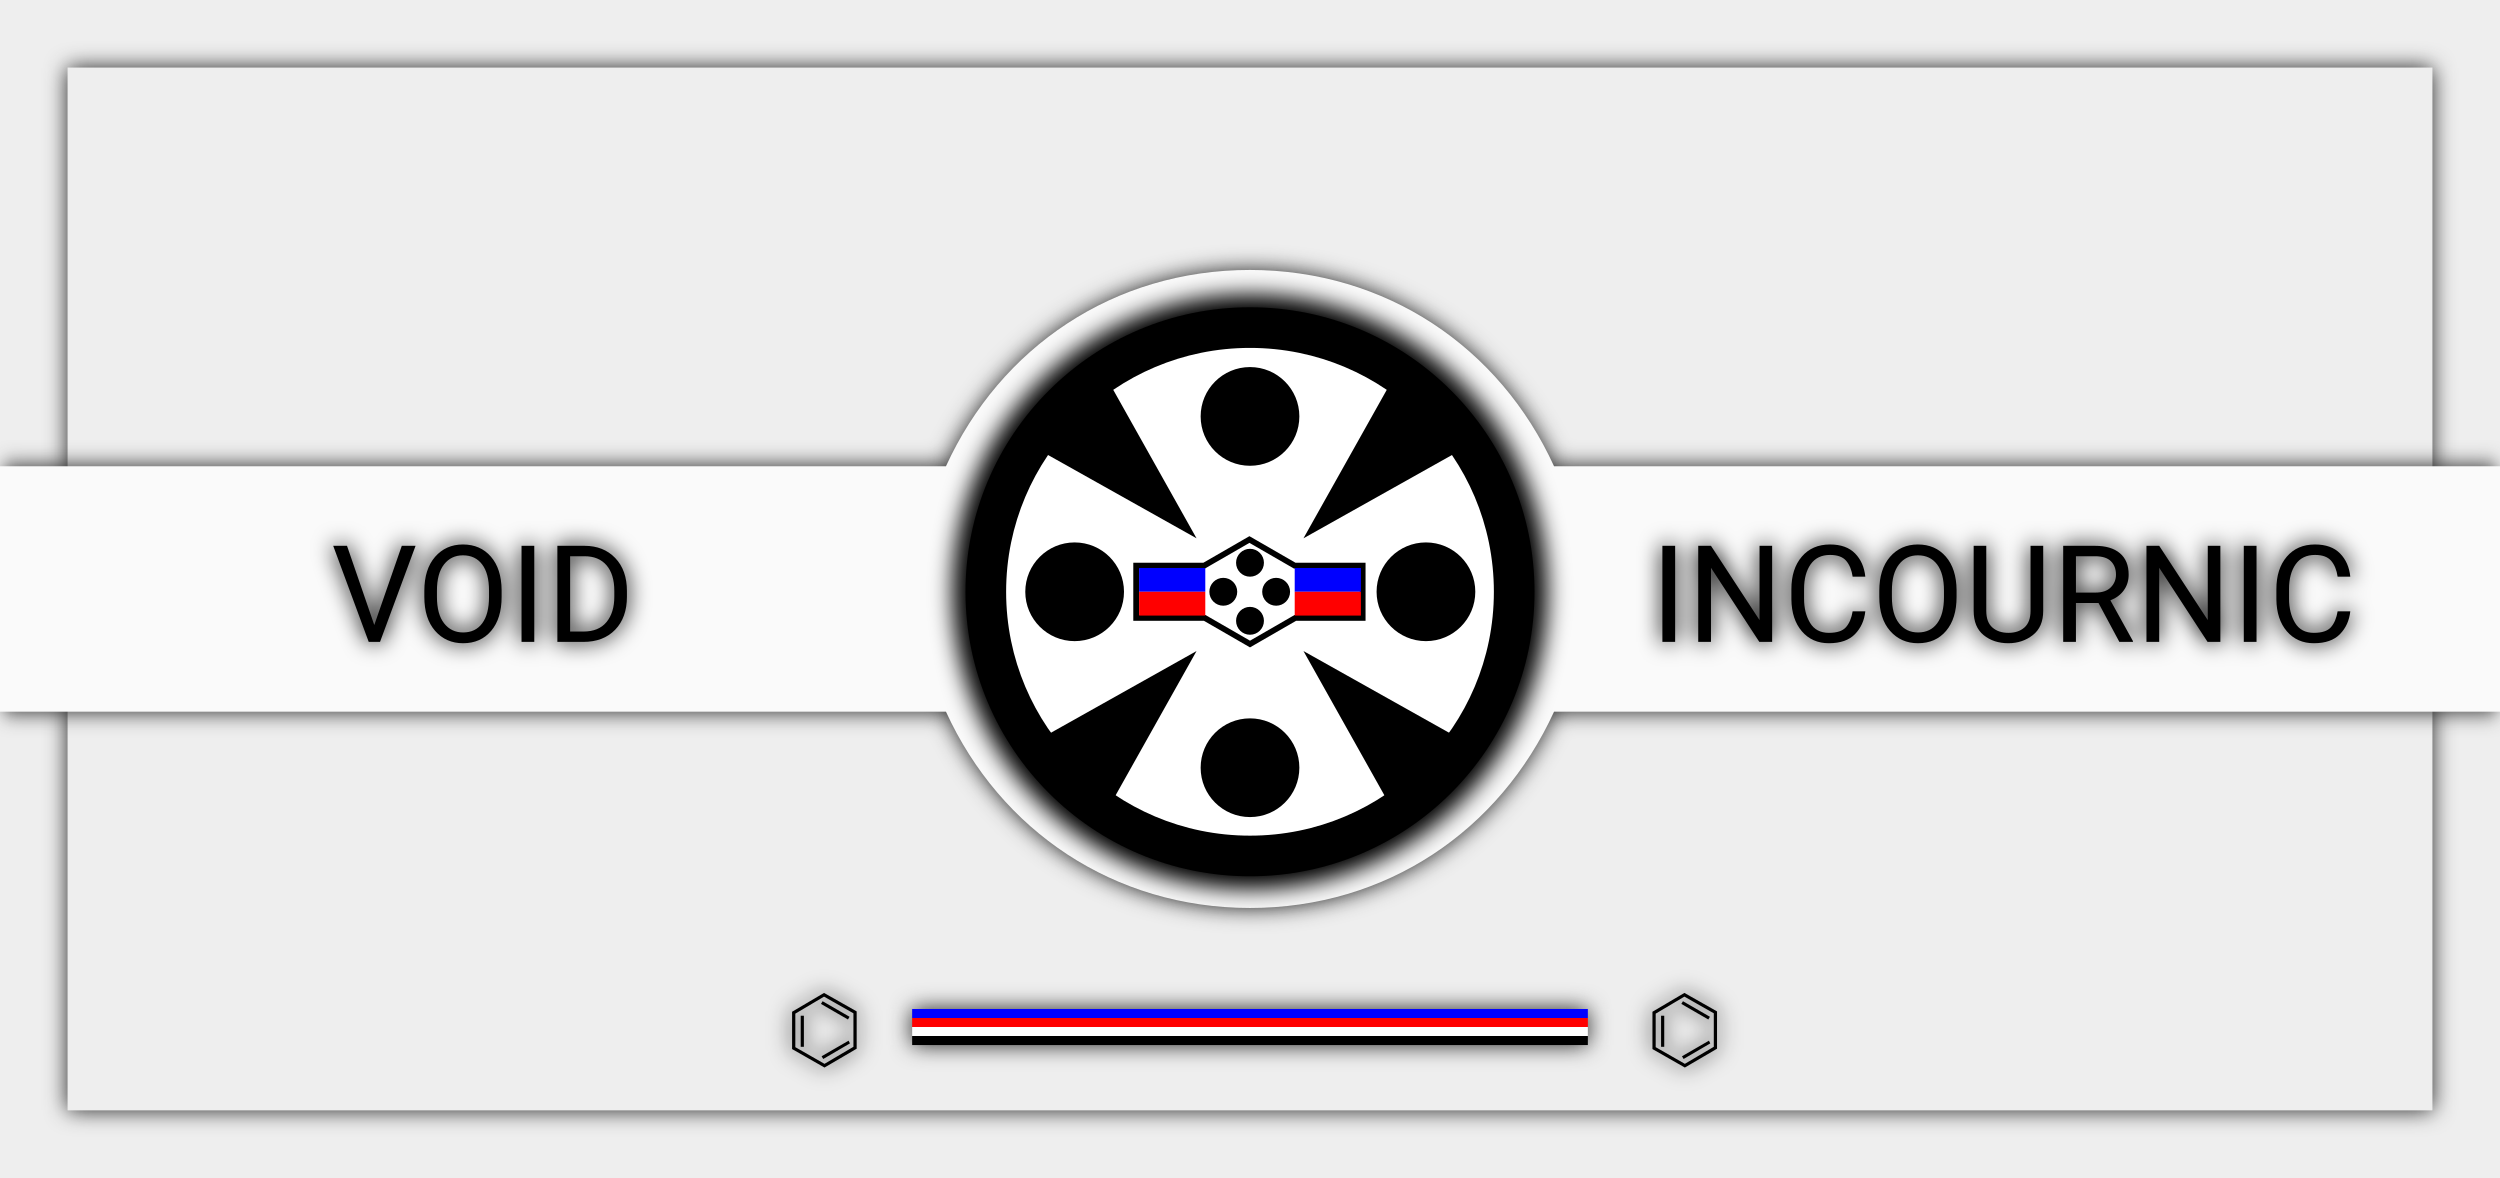
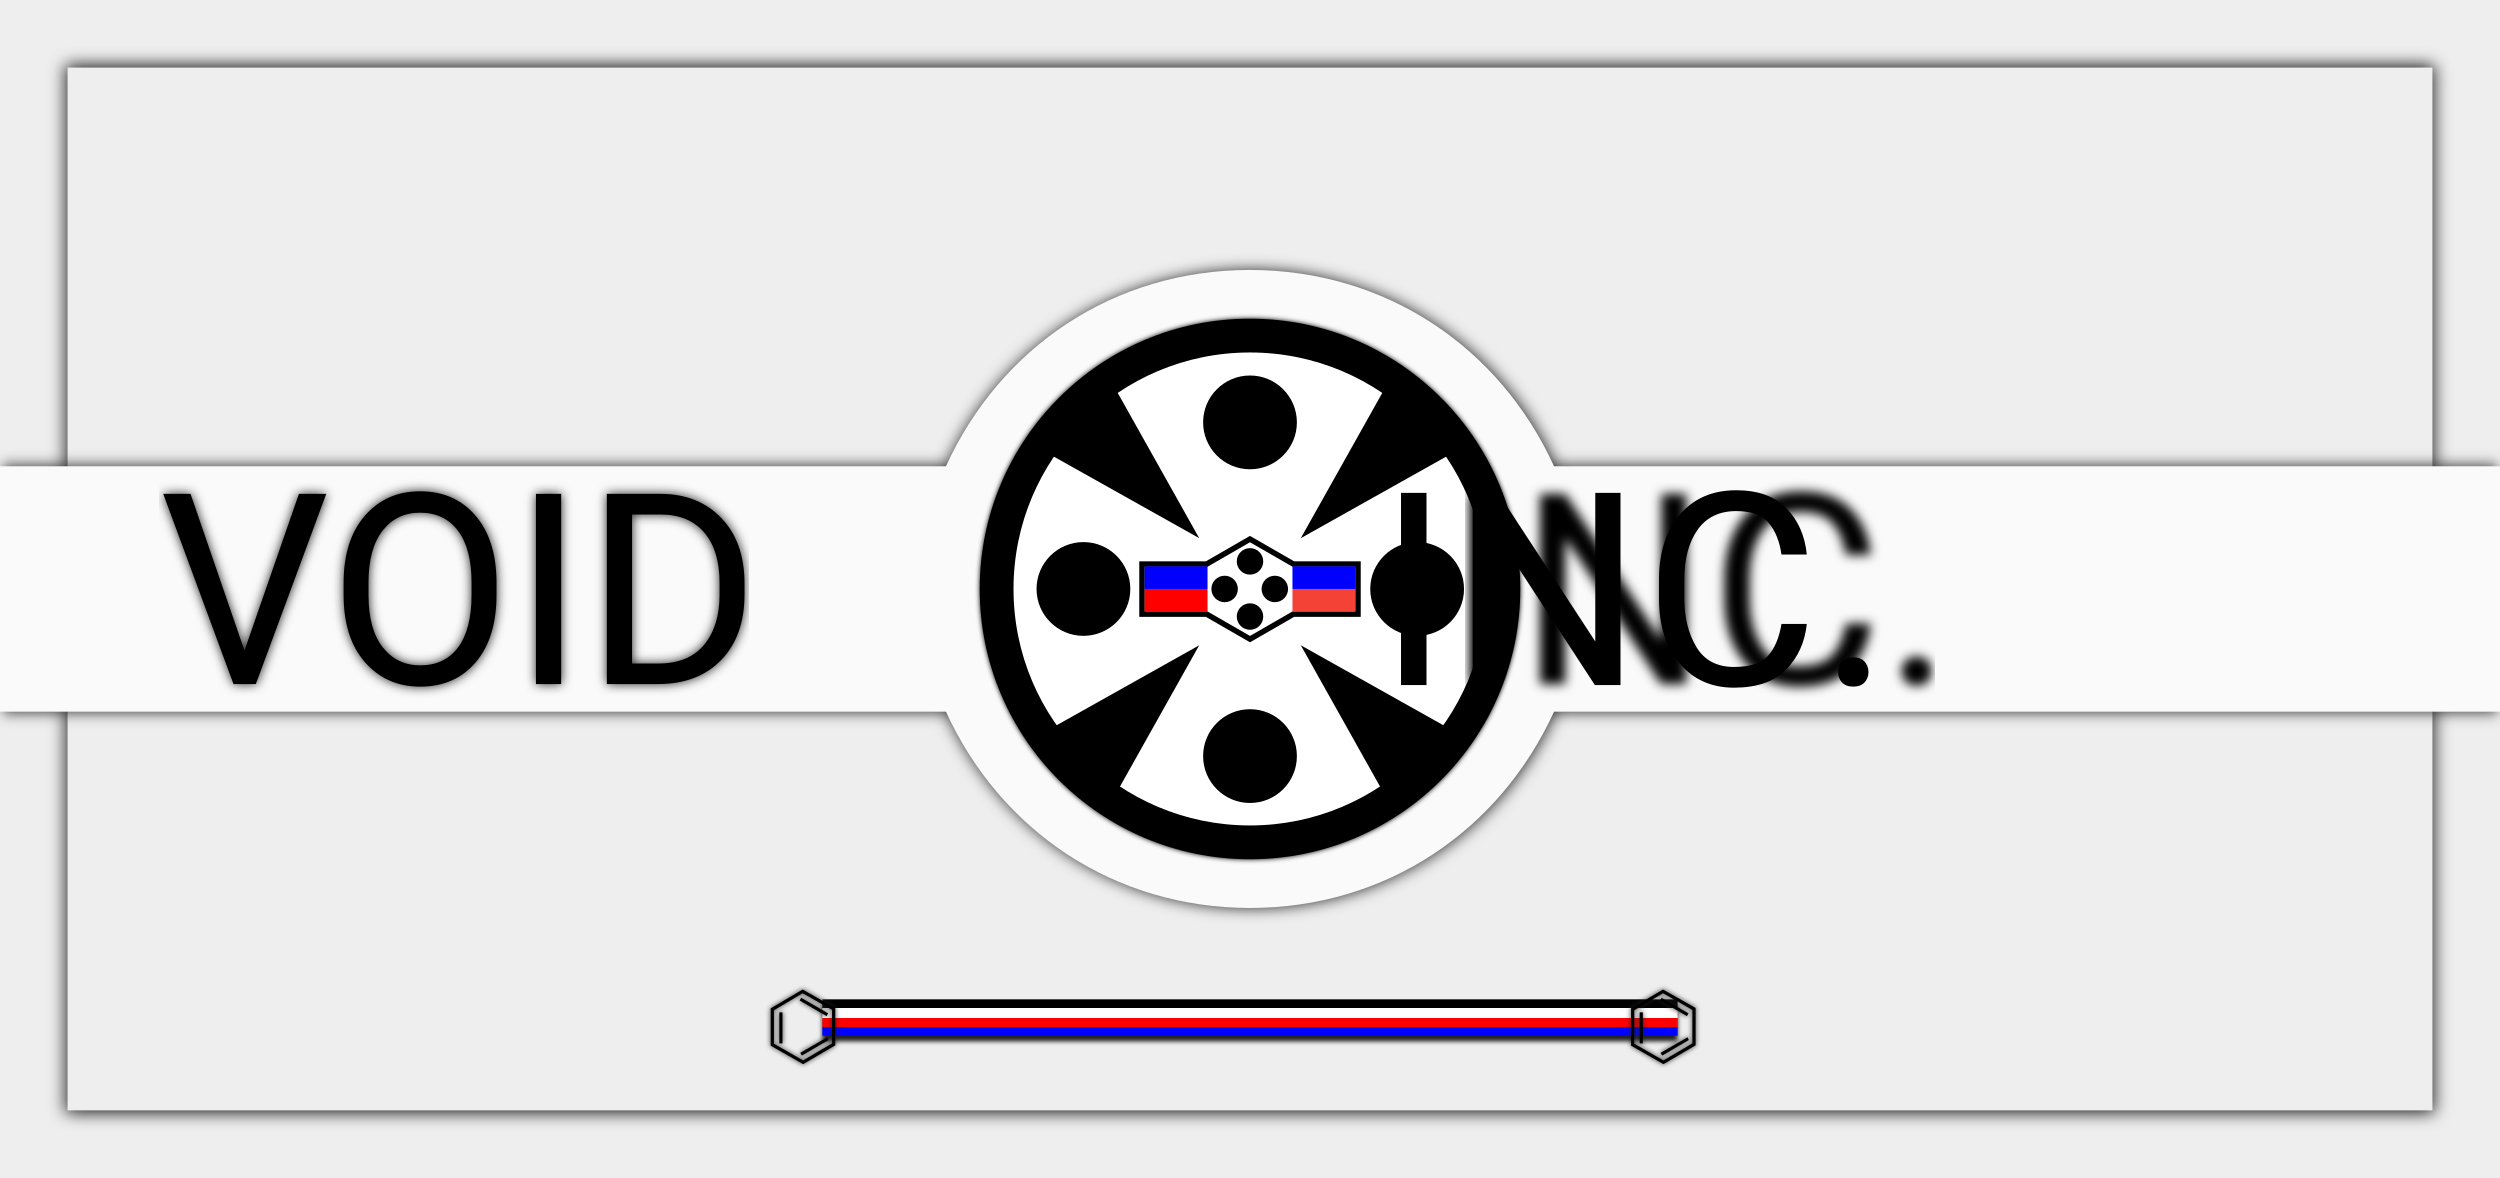
<svg xmlns="http://www.w3.org/2000/svg" xmlns:xlink="http://www.w3.org/1999/xlink" width="1110" height="523" viewBox="0 0 1110 523" id="svg" version="1.1">
  <defs id="defs">
    <linearGradient id="linearGradient6278">
      <stop offset="0" id="stop0" style="stop-color:black;stop-opacity:1" />
      <stop id="stop1" offset="0.25" style="stop-color:black;stop-opacity:1" />
      <stop offset="0.25" id="stop2" style="stop-color:white;stop-opacity:1" />
      <stop id="stop3" offset="0.5" style="stop-color:white;stop-opacity:1" />
      <stop offset="0.5" id="stop4" style="stop-color:red;stop-opacity:1" />
      <stop id="stop5" offset="0.75" style="stop-color:red;stop-opacity:1" />
      <stop offset="0.75" id="stop6" style="stop-color:blue;stop-opacity:1" />
      <stop offset="1" id="stop7" style="stop-color:blue;stop-opacity:1" />
    </linearGradient>
-     <linearGradient xlink:href="#linearGradient6278" id="linearGradient6284" x1="0" y1="16" x2="0" y2="0" gradientUnits="userSpaceOnUse" />
-     <filter style="color-interpolation-filters:sRGB" id="filter1938" x="-2.525" width="5.05" y="-2.525" height="5.05">
-       <feGaussianBlur stdDeviation="5" id="feGaussianBlur1940" />
+     <linearGradient xlink:href="#linearGradient6278" id="linearGradient6284" x1="45.13" y1="37.702" x2="45.13" y2="53.857" gradientUnits="userSpaceOnUse" gradientTransform="translate(320,363)" />
+     <filter style="color-interpolation-filters:sRGB" id="filter1938" x="-0.012" width="1.024" y="-0.012" height="1.024">
+       <feGaussianBlur stdDeviation="4.9" id="feGaussianBlur1940" />
    </filter>
-     <filter style="color-interpolation-filters:sRGB" id="filter1990" x="-2.525" width="5.05" y="-2.525" height="5.05">
-       <feGaussianBlur stdDeviation="5" id="feGaussianBlur1992" />
+     <filter style="color-interpolation-filters:sRGB" id="filter1990" x="-0.009" width="1.018" y="-0.019" height="1.037">
+       <feGaussianBlur stdDeviation="3.35" id="feGaussianBlur1992" />
    </filter>
-     <filter style="color-interpolation-filters:sRGB" id="filter2022" x="-2.525" width="5.05" y="-2.525" height="5.05">
-       <feGaussianBlur stdDeviation="5" id="feGaussianBlur2024" />
+     <filter style="color-interpolation-filters:sRGB" id="filter2022" x="-0.008" width="1.015" y="-0.028" height="1.056">
+       <feGaussianBlur stdDeviation="3.05" id="feGaussianBlur2024" />
    </filter>
-     <filter style="color-interpolation-filters:sRGB" id="filter2026" x="-2.525" width="5.05" y="-2.525" height="5.05">
-       <feGaussianBlur stdDeviation="5" id="feGaussianBlur2028" />
+     <filter style="color-interpolation-filters:sRGB" id="filter2026" x="-0.006" width="1.013" y="-0.138" height="1.276">
+       <feGaussianBlur stdDeviation="0.863" id="feGaussianBlur2028" />
    </filter>
-     <filter style="color-interpolation-filters:sRGB" id="filter2038" x="-2.525" width="5.05" y="-2.525" height="5.05">
-       <feGaussianBlur stdDeviation="5" id="feGaussianBlur2040" />
+     <filter style="color-interpolation-filters:sRGB" id="filter2038" x="-0.007" width="1.013" y="-0.063" height="1.126">
+       <feGaussianBlur stdDeviation="2.369" id="feGaussianBlur2040" />
    </filter>
-     <filter style="color-interpolation-filters:sRGB" id="filter2052" x="-2.525" width="5.05" y="-2.525" height="5.05">
-       <feGaussianBlur stdDeviation="5" id="feGaussianBlur2054" />
+     <filter style="color-interpolation-filters:sRGB" id="filter2052" x="-0.006" width="1.013" y="-0.081" height="1.161">
+       <feGaussianBlur stdDeviation="1.088" id="feGaussianBlur2054" />
    </filter>
-     <mask id="cut-inner">
-       <rect x="0" y="0" width="1024" height="1024" id="rect24" style="fill:white" />
-       <circle cx="512" cy="512" r="420" id="circle26" style="fill:black" />
-     </mask>
  </defs>
-   <g id="background" transform="translate(0,43)">
-     <rect style="fill:#eee;fill-opacity:1;stroke:none;stroke-width:1.197" id="background-box" width="1110" height="523" x="0" y="-43" />
-     <g id="inner">
-       <rect style="fill:#212121;fill-opacity:1;filter:url(#filter1990)" y="-13" x="30.001" height="463" width="1050" id="inner-box-shadow" />
-       <rect id="inner-box" width="1050" height="463" x="30.001" y="-13" style="fill:#eee;fill-opacity:1;stroke:none;stroke-width:1.143" />
-     </g>
-     <g id="ribbon">
-       <path id="ribbon-path-shadow" d="M 555,76.854 C 494.512,76.887 444.195,111.105 420,164.021 H -50 v 108.958 h 470 c 24.178,52.88 74.554,87.091 135,87.167 60.488,-0.03 110.805,-34.251 135,-87.167 h 470 V 164.021 H 690 C 665.822,111.141 615.446,76.93 555,76.854 Z" style="fill:#212121;fill-opacity:1;filter:url(#filter2022)" />
-       <path style="opacity:1;fill:#fafafa;fill-opacity:1;stroke:none;stroke-width:17.844;stroke-linecap:square;stroke-miterlimit:4;stroke-dasharray:none" d="M 555,76.854 C 494.512,76.887 444.195,111.105 420,164.021 H -50 v 108.958 h 470 c 24.178,52.88 74.554,87.091 135,87.167 60.488,-0.03 110.805,-34.251 135,-87.167 h 470 V 164.021 H 690 C 665.822,111.141 615.446,76.93 555,76.854 Z" id="ribbon-path" />
-     </g>
-     <g id="gradient" transform="translate(405,405)">
-       <rect x="0" y="0" width="300" height="16" id="gradient-box-shadow" style="fill:#212121;fill-opacity:1;filter:url(#filter2026)" />
-       <rect x="0" y="0" width="300" height="16" id="gradient-box" style="fill:url(#linearGradient6284);fill-opacity:1" />
-     </g>
+   <g id="layer0" transform="translate(0,43)">
+     <rect style="fill:#eee;fill-opacity:1;stroke:none;stroke-width:1.197" id="box-r0" width="1110" height="523" x="0" y="-43" />
+     <rect style="fill:#212121;fill-opacity:1;filter:url(#filter1990)" y="25" x="25" height="430" width="910" id="box-r1-s" transform="matrix(1.15541,0,0,-1.082766,0.4042532,478.3637)" />
+     <rect id="box-r1" width="1050" height="463" x="30.001" y="-13" style="fill:#eee;fill-opacity:1;stroke:none;stroke-width:1.143" />
+     <path id="box-p2-s" d="m 480,110 c -52.989,0.03 -98.804,31.435 -120,80 H -50 v 100 h 410 c 21.181,48.532 67.047,79.93 120,80 52.989,-0.03 98.804,-31.435 120,-80 h 410 V 190 H 600 C 578.819,141.468 532.953,110.07 480,110 Z" style="fill:#212121;fill-opacity:1;filter:url(#filter2022)" transform="matrix(1.125293,0,0,1.088608,15.35983,-42.76589)" />
+     <path style="opacity:1;fill:#fafafa;fill-opacity:1;stroke:none;stroke-width:17.844;stroke-linecap:square;stroke-miterlimit:4;stroke-dasharray:none" d="M 555,76.854 C 494.512,76.887 444.195,111.105 420,164.021 H -50 v 108.958 h 470 c 24.178,52.88 74.554,87.091 135,87.167 C 615.488,360.113 665.805,325.895 690,272.979 h 470 V 164.021 H 690 C 665.822,111.141 615.446,76.93 555,76.854 Z" id="box-p2" />
+     <rect y="406" x="315" height="15" width="330" id="box-r2-s" style="fill:#212121;fill-opacity:1;filter:url(#filter2026)" transform="matrix(1.150727,0,0,1.07702,2.651227,-34.05387)" />
+     <rect style="fill:url(#linearGradient6284);fill-opacity:1;stroke:none;stroke-width:1.131" id="box-r2" width="379.74" height="16.155" x="365.13" y="400.702" />
  </g>
-   <g id="symbol" style="display:inline">
-     <g id="symbol-group" transform="translate(423, 130.75)">
-       <circle id="symbol-object-shadow" style="filter:url(#filter1938)" cx="132" cy="132" r="132" />
-       <g id="symbol-object" transform="scale(0.2578125)">
-         <circle id="symbol-background" fill="white" cy="512" cx="512" r="486" />
-         <circle id="symbol-border" cx="512" cy="512" r="490" style="fill:black" mask="url(#cut-inner)" />
-         <g id="symbol-military">
-           <path style="fill:white;stroke:black;stroke-width:10" d="m 590,557 -78,45 -78,-45 H 316 v -90 h 117 l 78,-45 78,45 h 117 v 90 z" id="symbol-military-border" />
-           <g id="symbol-military-dot">
-             <circle id="symbol-military-dot-up" fill="black" cx="512" cy="462" r="24" />
-             <circle id="symbol-military-dot-right" fill="black" cx="557" cy="512" r="24" />
-             <circle id="symbol-military-dot-down" fill="black" cx="512" cy="562" r="24" />
-             <circle id="symbol-military-dot-left" fill="black" cx="466" cy="512" r="24" />
-           </g>
-           <g id="symbol-military-stripes">
-             <g id="symbol-military-stripes-left">
-               <rect id="symbol-military-stripes-left-top" x="321" y="471" width="114" height="41" fill="blue" />
-               <rect id="symbol-military-stripes-left-bottom" x="321" y="512" width="114" height="41" fill="red" />
-             </g>
-             <g id="symbol-military-stripes-right">
-               <rect id="symbol-military-stripes-right-top" x="589" y="471" width="114" height="41" fill="blue" />
-               <rect id="symbol-military-stripes-right-bottom" x="589" y="512" width="114" height="41" fill="red" />
-             </g>
-           </g>
+   <g id="layer1" style="display:inline" transform="translate(0,43)">
+     <g id="layer1-0" transform="matrix(0.244898,0,0,0.244898,429.6122,93.11224)">
+       <circle id="symbol-s" cx="512" cy="512" style="filter:url(#filter1938)" r="490" />
+       <g id="symbol">
+         <circle cy="510" cx="510" id="symbol-c0" style="fill:white;stroke-width:0.989" r="469.583" />
+         <path style="fill:black" d="M 894,257.279 766.721,130 604.086,419.914 Z" id="symbol-p1" />
+         <path style="fill:black" d="M 766.721,904 894,776.721 604.086,614.086 Z" id="symbol-p2" />
+         <path style="fill:black" d="M 130,776.721 257.279,904 419.914,614.086 Z" id="symbol-p3" />
+         <path style="fill:black" d="M 257.279,130 130,257.279 419.914,419.914 Z" id="symbol-p4" />
+         <path transform="matrix(0.9570312,0,0,0.9570312,22,22)" id="symbol-p0" d="M 512,0 A 512,512 0 0 0 0,512 512,512 0 0 0 512,1024 512,512 0 0 0 1024,512 512,512 0 0 0 512,0 Z m 0,64 A 448,448 0 0 1 960,512 448,448 0 0 1 512,960 448,448 0 0 1 64,512 448,448 0 0 1 512,64 Z" style="fill:black" />
+         <circle r="85" id="symbol-c1" style="fill:black" cx="512" cy="210" />
+         <circle cy="512" cx="815" style="fill:black" id="symbol-c2" r="85" />
+         <circle r="85" id="symbol-c3" style="fill:black" cx="512" cy="815" />
+         <circle cy="512" cx="210" style="fill:black" id="symbol-c4" r="85" />
+         <g id="military-logo">
+           <path style="fill:none;stroke:black;stroke-width:10" d="M 590.674,557.554 512.015,602.924 433.326,557.605 H 316.251 V 466.916 H 433.297 L 511.957,421.546 590.645,466.866 H 707.749 v 90.688 z" id="ml-p0" />
+           <circle id="ml-c0" style="fill:black" cx="512" cy="462" r="24" />
+           <circle id="ml-c1" style="fill:black" cx="557" cy="512" r="24" />
+           <circle id="ml-c2" style="fill:black" cx="512" cy="562" r="24" />
+           <circle id="ml-c3" style="fill:black" cx="466" cy="512" r="24" />
+           <rect y="471" x="321" height="41" width="114" id="ml-r0" style="fill:blue" />
+           <rect y="512" x="321" height="41" width="114" id="ml-r1" style="fill:red" />
+           <rect style="fill:blue" id="ml-r2" width="114" height="41" x="589" y="471" />
+           <rect y="512" x="589" height="41" width="114" id="ml-r3" style="fill:#f44336;fill-opacity:1;stroke:none" />
        </g>
-         <path id="symbol-p1" style="fill:black" d="M 894,257.279 766.721,130 604.086,419.914 Z" />
-         <path id="symbol-p2" style="fill:black" d="M 766.721,904 894,776.721 604.086,614.086 Z" />
-         <path id="symbol-p3" style="fill:black" d="M 130,776.721 257.279,904 419.914,614.086 Z" />
-         <path id="symbol-p4" style="fill:black" d="M 257.279,130 130,257.279 419.914,419.914 Z" />
-         <circle id="symbol-c1" style="fill:black" cx="512" cy="210" r="85" />
-         <circle id="symbol-c2" style="fill:black" cx="815" cy="512" r="85" />
-         <circle id="symbol-c3" style="fill:black" cx="512" cy="815" r="85" />
-         <circle id="symbol-c4" style="fill:black" cy="512" cx="210" r="85" />
      </g>
    </g>
  </g>
-   <g id="text" style="display:inline">
-     <g id="text-symbol" transform="translate(567.5,471.5)">
-       <text id="text-symbol-shadow" x="0" y="0" xml:space="preserve" style="text-align:end;fill:black;filter:url(#filter2052)">
-         <tspan id="text-symbol-shadow-text" x="0" y="0" style="font-size:40px;text-align:center;text-anchor:middle">⌬                                   ⌬</tspan>
-       </text>
-       <text id="text-symbol-text" x="0" y="0" xml:space="preserve" style="text-align:end;fill:black">
-         <tspan id="text-symbol-text-text" x="0" y="0" style="font-size:40px;text-align:center;text-anchor:middle">⌬                                   ⌬</tspan>
-       </text>
-     </g>
-     <g id="text-void" transform="translate(225,285)">
-       <text id="test-void-shadow" x="0" y="0" style="text-align:end;fill:black;filter:url(#filter2038)" xml:space="preserve">
-         <tspan id="text-void-shadow-text" x="0" y="0" style="font-size:60px;font-family:Roboto;-inkscape-font-specification:Roboto;text-align:center;text-anchor:middle">VOID</tspan>
-       </text>
-       <text id="text-void-text" x="0" y="0" xml:space="preserve" style="text-align:end;fill:black">
-         <tspan id="text-void-text-text" x="0" y="0" style="font-size:60px;font-family:Roboto;-inkscape-font-specification:Roboto;text-align:center;text-anchor:middle">VOID</tspan>
-       </text>
-     </g>
-     <g id="text-incournic" transform="translate(900,285)">
-       <text id="text-incournic-shadow" x="0" y="0" xml:space="preserve" style="text-align:end;fill:black;filter:url(#filter2038)">
-         <tspan id="text-incournic-shadow-text" x="0" y="0" style="font-size:60px;font-family:Roboto;-inkscape-font-specification:Roboto;text-align:center;text-anchor:middle">INCOURNIC</tspan>
-       </text>
-       <text id="text-incournic-text" x="0" y="0" xml:space="preserve" style="text-align:end;fill:black">
-         <tspan id="text-incournic-text-text" x="0" y="0" style="font-size:60px;font-family:Roboto;-inkscape-font-specification:Roboto;text-align:center;text-anchor:middle">INCOURNIC</tspan>
-       </text>
-     </g>
+   <g id="layer3" transform="translate(0,43)" style="display:inline">
+     <text id="layer3-t0-s" y="426.987" x="555" style="font-style:normal;font-weight:normal;text-align:end;fill:#212121;stroke:none;filter:url(#filter2052)" xml:space="preserve">
+       <tspan id="t0-s-t0" style="font-size:40px;text-align:center;text-anchor:middle" y="426.987" x="555">⌬                                   ⌬</tspan>
+     </text>
+     <text xml:space="preserve" style="font-style:normal;font-weight:normal;text-align:end;fill:black;stroke:none" x="555" y="426.987" id="layer3-t0">
+       <tspan x="555" y="426.987" style="font-size:40px;text-align:center;text-anchor:middle" id="t0-t0">⌬                                   ⌬</tspan>
+     </text>
+     <text id="layer3-t1-s" y="260.712" x="279.246" style="font-style:normal;font-weight:normal;font-size:120px;text-align:end;fill:#212121;stroke:none;filter:url(#filter2038)" xml:space="preserve">
+       <tspan style="font-style:normal;font-variant:normal;font-weight:normal;font-stretch:normal;font-size:118.75px;font-family:Roboto;-inkscape-font-specification:Roboto;text-align:center;text-anchor:middle" y="260.712" x="293.974" id="t1-s-t0">VOID </tspan>
+     </text>
+     <text xml:space="preserve" style="font-style:normal;font-weight:normal;font-size:120px;text-align:end;fill:black;stroke:none" x="279.188" y="260.712" id="layer3-t1">
+       <tspan id="t1-t0" x="293.916" y="260.712" style="font-style:normal;font-variant:normal;font-weight:normal;font-stretch:normal;font-size:118.75px;font-family:Roboto;-inkscape-font-specification:Roboto;text-align:center;text-anchor:middle">VOID </tspan>
+     </text>
+     <text xml:space="preserve" style="font-style:normal;font-variant:normal;font-weight:normal;font-stretch:normal;font-size:120px;line-height:1.5px;font-family:Roboto;-inkscape-font-specification:Roboto;text-align:center;letter-spacing:0px;word-spacing:0px;text-anchor:middle;fill:black;fill-opacity:1;stroke:none;stroke-width:1px;stroke-linecap:butt;stroke-linejoin:miter;stroke-opacity:1" x="829.502" y="261.156" id="text879">
+       <tspan id="tspan877" x="829.502" y="261.156">INC.</tspan>
+       <tspan x="829.502" y="262.656" id="tspan881" />
+     </text>
+     <text xml:space="preserve" style="font-style:normal;font-weight:normal;font-size:120px;text-align:end;fill:#212121;stroke:none;filter:url(#filter2038)" x="829.507" y="260.712" id="text893">
+       <tspan x="829.507" y="260.712" style="font-style:normal;font-variant:normal;font-weight:normal;font-stretch:normal;font-size:118.75px;font-family:Roboto;-inkscape-font-specification:Roboto;text-align:center;text-anchor:middle;fill:black" id="tspan895">INC.</tspan>
+     </text>
  </g>
</svg>
